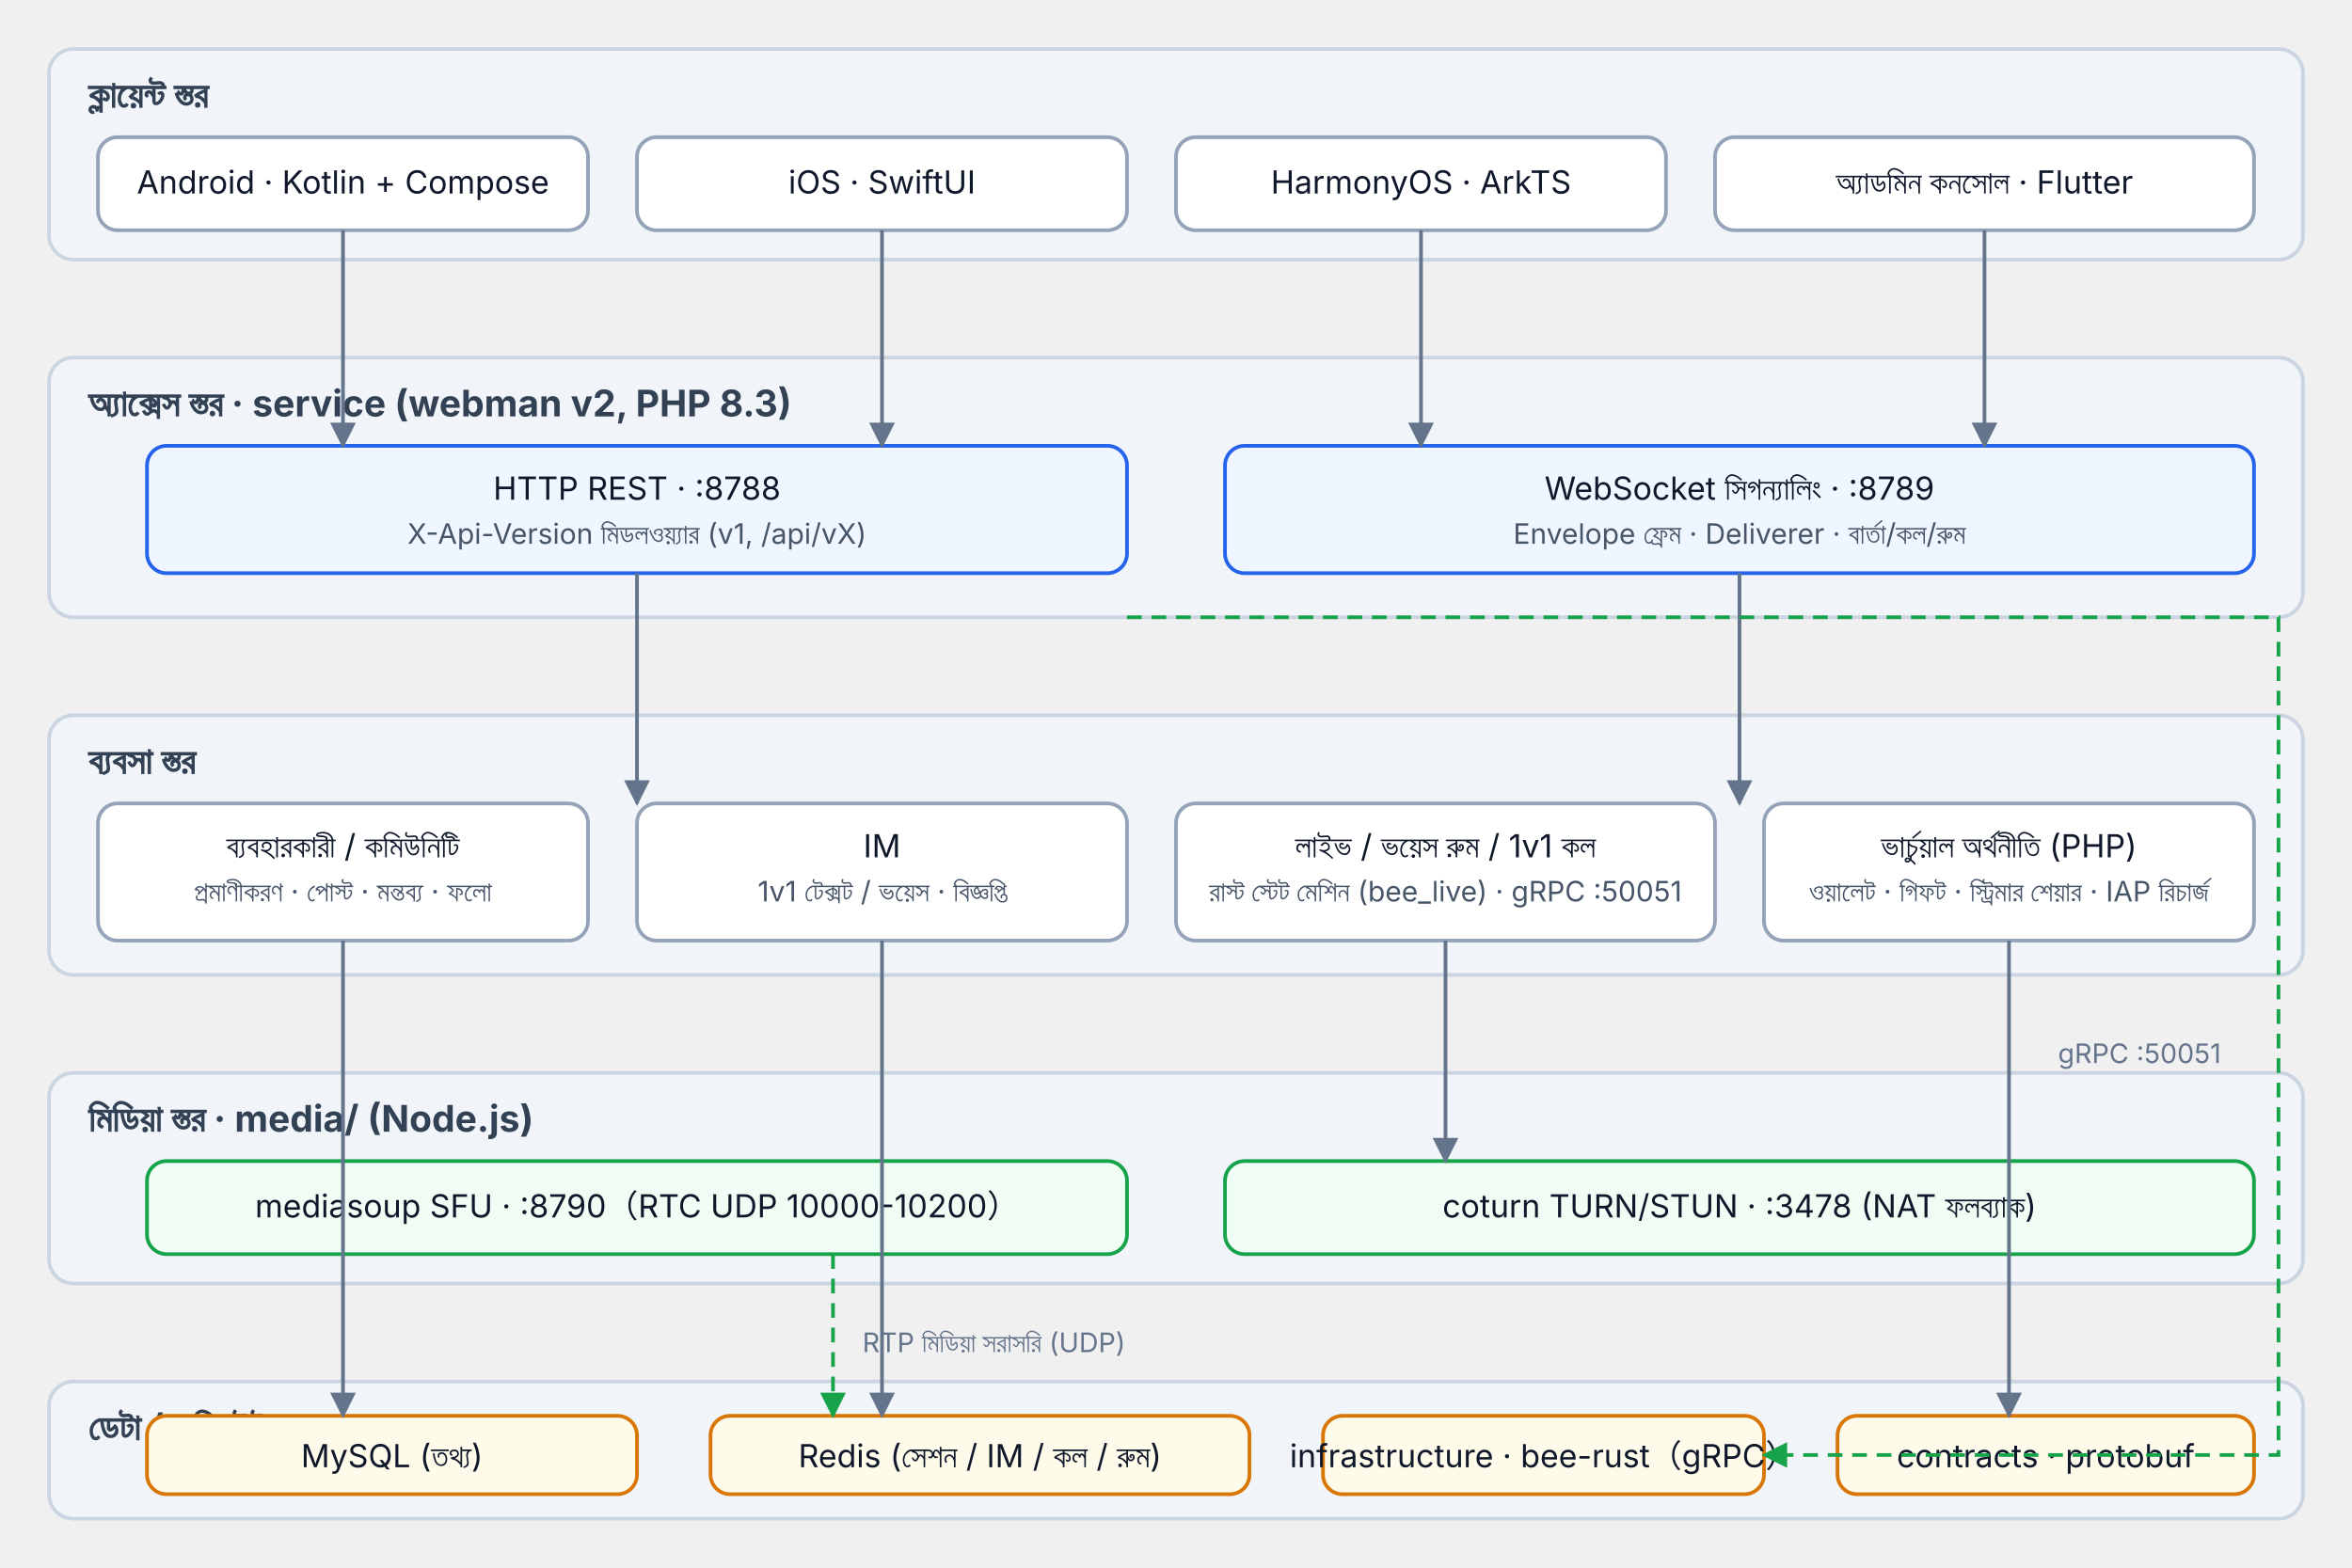
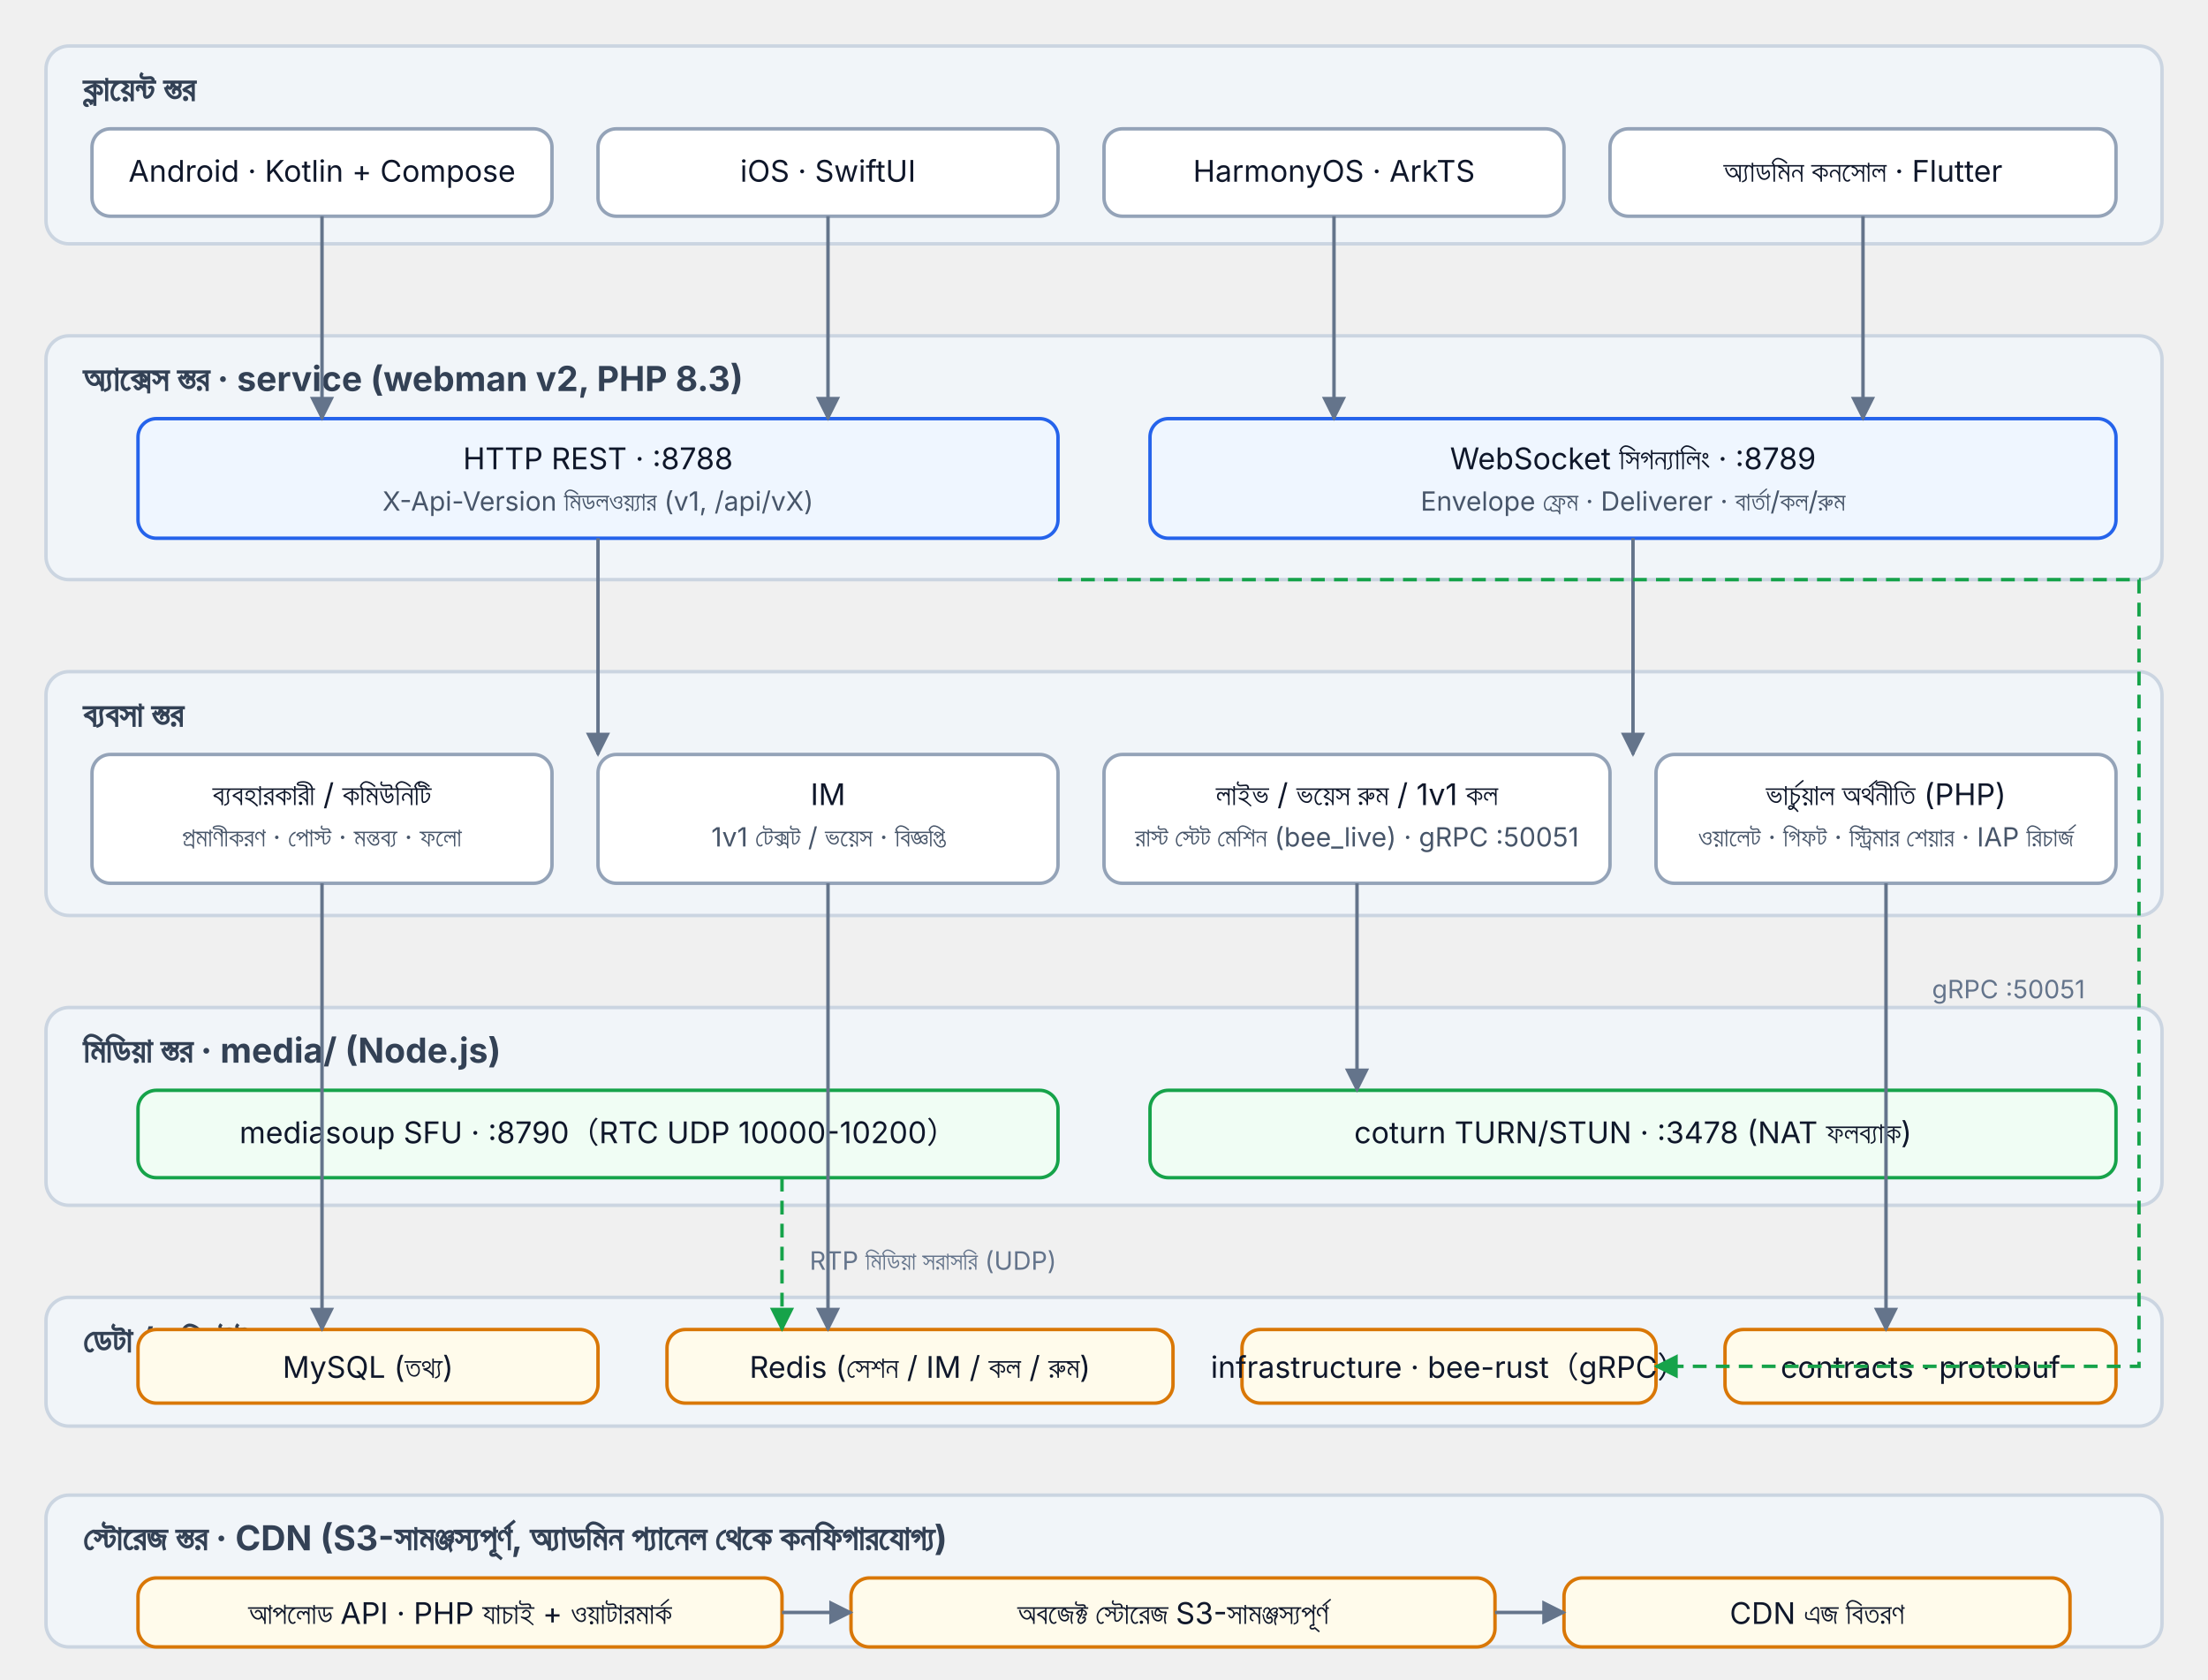
- <svg xmlns="http://www.w3.org/2000/svg" viewBox="0 0 960 640" width="100%" font-family="system-ui, -apple-system, 'Segoe UI', 'PingFang SC', 'Microsoft YaHei', sans-serif">
+ <svg xmlns="http://www.w3.org/2000/svg" viewBox="0 0 960 730" width="100%" font-family="system-ui, -apple-system, 'Segoe UI', 'PingFang SC', 'Microsoft YaHei', sans-serif">
  <defs>
    <marker id="arr" viewBox="0 0 10 10" refX="9" refY="5" markerWidth="7" markerHeight="7" orient="auto-start-reverse">
      <path d="M 0 0 L 10 5 L 0 10 z" fill="#64748b" />
    </marker>
    <marker id="arrg" viewBox="0 0 10 10" refX="9" refY="5" markerWidth="7" markerHeight="7" orient="auto-start-reverse">
      <path d="M 0 0 L 10 5 L 0 10 z" fill="#16a34a" />
    </marker>
  </defs>
  <style>
    .layer { fill: #f1f5f9; stroke: #cbd5e1; stroke-width: 1.5; rx: 10 }
    .box   { fill: #ffffff; stroke: #94a3b8; stroke-width: 1.5; rx: 8 }
    .boxb  { fill: #eff6ff; stroke: #2563eb; stroke-width: 1.5; rx: 8 }
    .boxg  { fill: #f0fdf4; stroke: #16a34a; stroke-width: 1.5; rx: 8 }
    .boxy  { fill: #fffbeb; stroke: #d97706; stroke-width: 1.5; rx: 8 }
    .lt    { font-size: 15px; font-weight: 700; fill: #334155 }
    .t     { font-size: 13px; fill: #0f172a; text-anchor: middle }
    .ts    { font-size: 11.5px; fill: #475569; text-anchor: middle }
    .edge  { stroke: #64748b; stroke-width: 1.5; fill: none; marker-end: url(#arr) }
    .edgeg { stroke: #16a34a; stroke-width: 1.5; fill: none; stroke-dasharray: 6 4; marker-end: url(#arrg) }
    .el    { font-size: 11px; fill: #64748b }
  </style>
  <g>
    <rect class="layer" x="20" y="20" width="920" height="86" />
    <text class="lt" x="36" y="44">ক্লায়েন্ট স্তর</text>
    <rect class="box" x="40" y="56" width="200" height="38" />
    <text class="t" x="140" y="79">Android · Kotlin + Compose</text>
    <rect class="box" x="260" y="56" width="200" height="38" />
    <text class="t" x="360" y="79">iOS · SwiftUI</text>
    <rect class="box" x="480" y="56" width="200" height="38" />
    <text class="t" x="580" y="79">HarmonyOS · ArkTS</text>
    <rect class="box" x="700" y="56" width="220" height="38" />
    <text class="t" x="810" y="79">অ্যাডমিন কনসোল · Flutter</text>
  </g>
  <g>
    <rect class="layer" x="20" y="146" width="920" height="106" />
    <text class="lt" x="36" y="170">অ্যাক্সেস স্তর · service (webman v2, PHP 8.3)</text>
    <rect class="boxb" x="60" y="182" width="400" height="52" />
    <text class="t" x="260" y="204">HTTP REST · :8788</text>
    <text class="ts" x="260" y="222">X-Api-Version মিডলওয়্যার (v1, /api/vX)</text>
    <rect class="boxb" x="500" y="182" width="420" height="52" />
    <text class="t" x="710" y="204">WebSocket সিগন্যালিং · :8789</text>
    <text class="ts" x="710" y="222">Envelope ফ্রেম · Deliverer · বার্তা/কল/রুম</text>
  </g>
  <g>
    <rect class="layer" x="20" y="292" width="920" height="106" />
    <text class="lt" x="36" y="316">ব্যবসা স্তর</text>
    <rect class="box" x="40" y="328" width="200" height="56" />
    <text class="t" x="140" y="350">ব্যবহারকারী / কমিউনিটি</text>
    <text class="ts" x="140" y="368">প্রমাণীকরণ · পোস্ট · মন্তব্য · ফলো</text>
    <rect class="box" x="260" y="328" width="200" height="56" />
    <text class="t" x="360" y="350">IM</text>
    <text class="ts" x="360" y="368">1v1 টেক্সট / ভয়েস · বিজ্ঞপ্তি</text>
    <rect class="box" x="480" y="328" width="220" height="56" />
    <text class="t" x="590" y="350">লাইভ / ভয়েস রুম / 1v1 কল</text>
    <text class="ts" x="590" y="368">রাস্ট স্টেট মেশিন (bee_live) · gRPC :50051</text>
    <rect class="box" x="720" y="328" width="200" height="56" />
    <text class="t" x="820" y="350">ভার্চুয়াল অর্থনীতি (PHP)</text>
    <text class="ts" x="820" y="368">ওয়ালেট · গিফট · স্ট্রিমার শেয়ার · IAP রিচার্জ</text>
  </g>
  <g>
    <rect class="layer" x="20" y="438" width="920" height="86" />
    <text class="lt" x="36" y="462">মিডিয়া স্তর · media/ (Node.js)</text>
    <rect class="boxg" x="60" y="474" width="400" height="38" />
    <text class="t" x="260" y="497">mediasoup SFU · :8790（RTC UDP 10000-10200）</text>
    <rect class="boxg" x="500" y="474" width="420" height="38" />
    <text class="t" x="710" y="497">coturn TURN/STUN · :3478 (NAT ফলব্যাক)</text>
  </g>
  <g>
    <rect class="layer" x="20" y="564" width="920" height="56" />
    <text class="lt" x="36" y="588">ডেটা / কম্পিউট স্তর</text>
    <rect class="boxy" x="60" y="578" width="200" height="32" />
    <text class="t" x="160" y="599">MySQL (তথ্য)</text>
    <rect class="boxy" x="290" y="578" width="220" height="32" />
    <text class="t" x="400" y="599">Redis (সেশন / IM / কল / রুম)</text>
    <rect class="boxy" x="540" y="578" width="180" height="32" />
    <text class="t" x="630" y="599">infrastructure · bee-rust（gRPC）</text>
    <rect class="boxy" x="750" y="578" width="170" height="32" />
    <text class="t" x="835" y="599">contracts · protobuf</text>
  </g>
+   <g>
+     <rect class="layer" x="20" y="650" width="920" height="66" />
+     <text class="lt" x="36" y="674">স্টোরেজ স্তর · CDN (S3-সামঞ্জস্যপূর্ণ, অ্যাডমিন প্যানেল থেকে কনফিগারযোগ্য)</text>
+     <rect class="boxy" x="60" y="686" width="280" height="30" />
+     <text class="t" x="200" y="706">আপলোড API · PHP যাচাই + ওয়াটারমার্ক</text>
+     <rect class="boxy" x="370" y="686" width="280" height="30" />
+     <text class="t" x="510" y="706">অবজেক্ট স্টোরেজ S3-সামঞ্জস্যপূর্ণ</text>
+     <rect class="boxy" x="680" y="686" width="220" height="30" />
+     <text class="t" x="790" y="706">CDN এজ বিতরণ</text>
+     <path class="edge" d="M 340 701 L 370 701" />
+     <path class="edge" d="M 650 701 L 680 701" />
+   </g>
  <path class="edge" d="M 140 94 L 140 182" />
  <path class="edge" d="M 360 94 L 360 182" />
  <path class="edge" d="M 580 94 L 580 182" />
  <path class="edge" d="M 810 94 L 810 182" />
  <path class="edge" d="M 260 234 L 260 328" />
  <path class="edge" d="M 710 234 L 710 328" />
  <path class="edgeg" d="M 460 252 L 930 252 L 930 594 L 720 594" />
  <text class="el" x="840" y="434">gRPC :50051</text>
  <path class="edge" d="M 590 384 L 590 474" />
  <path class="edge" d="M 140 384 L 140 578" />
  <path class="edge" d="M 360 384 L 360 578" />
  <path class="edge" d="M 820 384 L 820 578" />
  <path class="edgeg" d="M 340 512 L 340 578" />
  <text class="el" x="352" y="552">RTP মিডিয়া সরাসরি (UDP)</text>
</svg>
